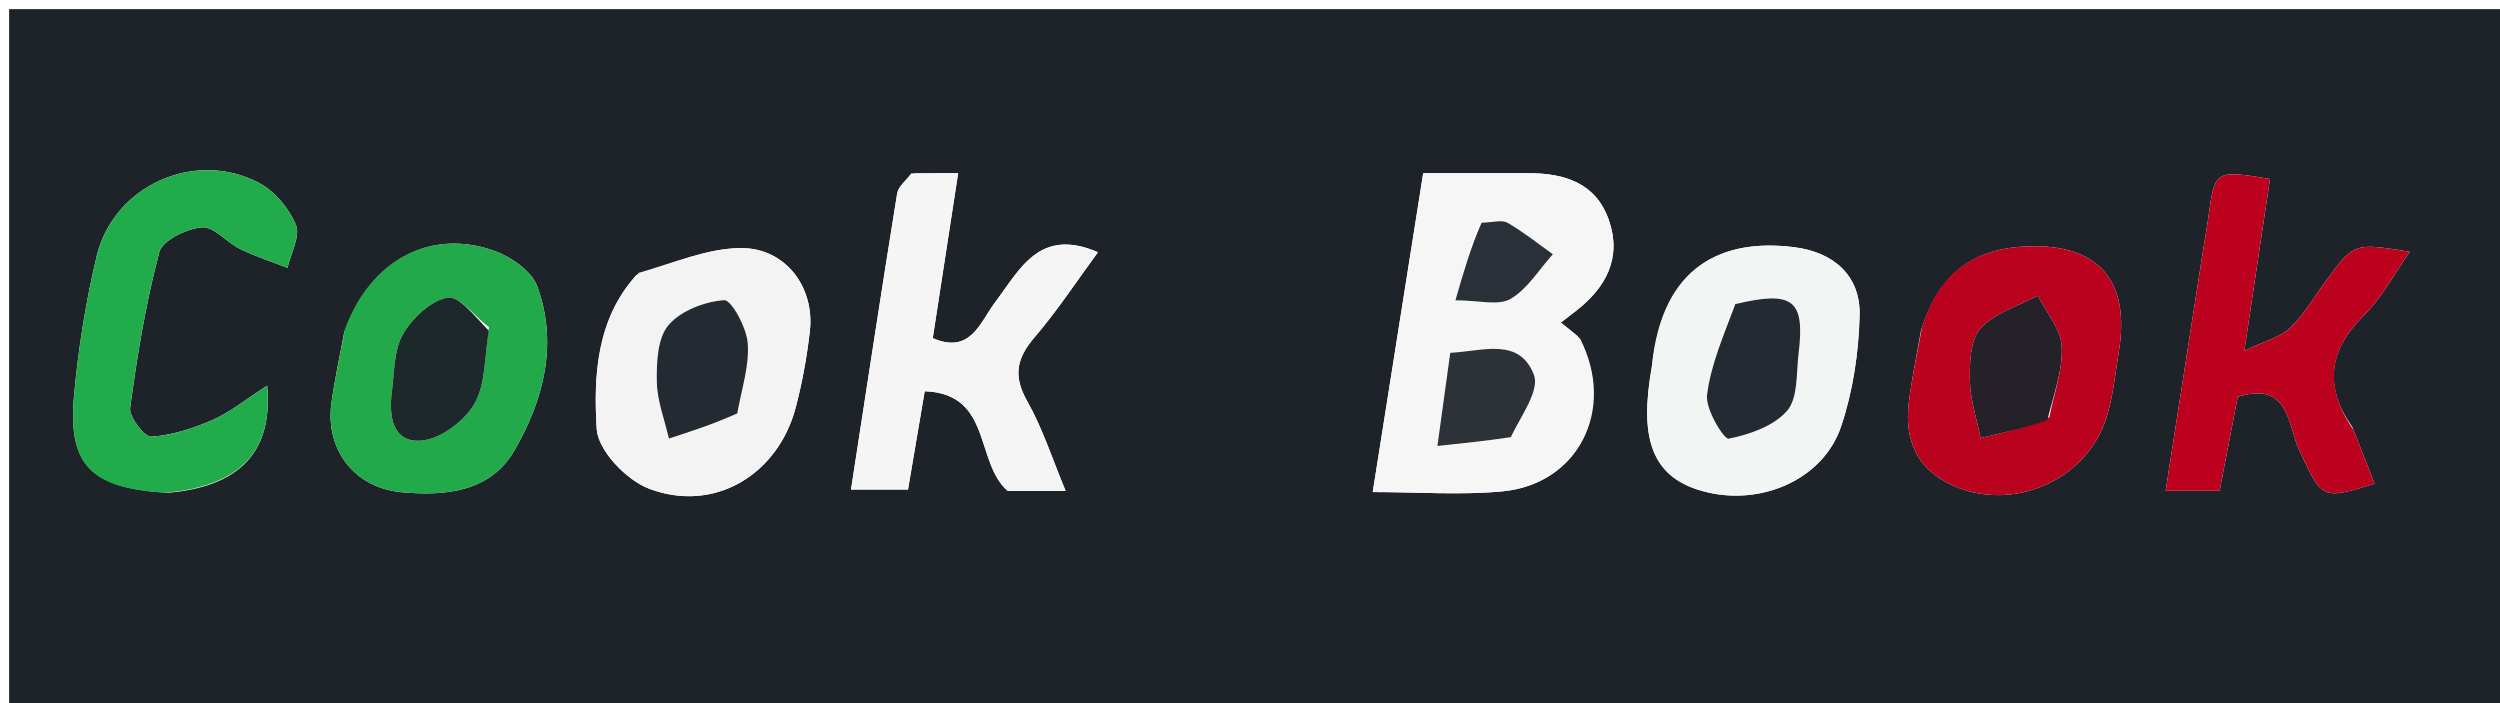
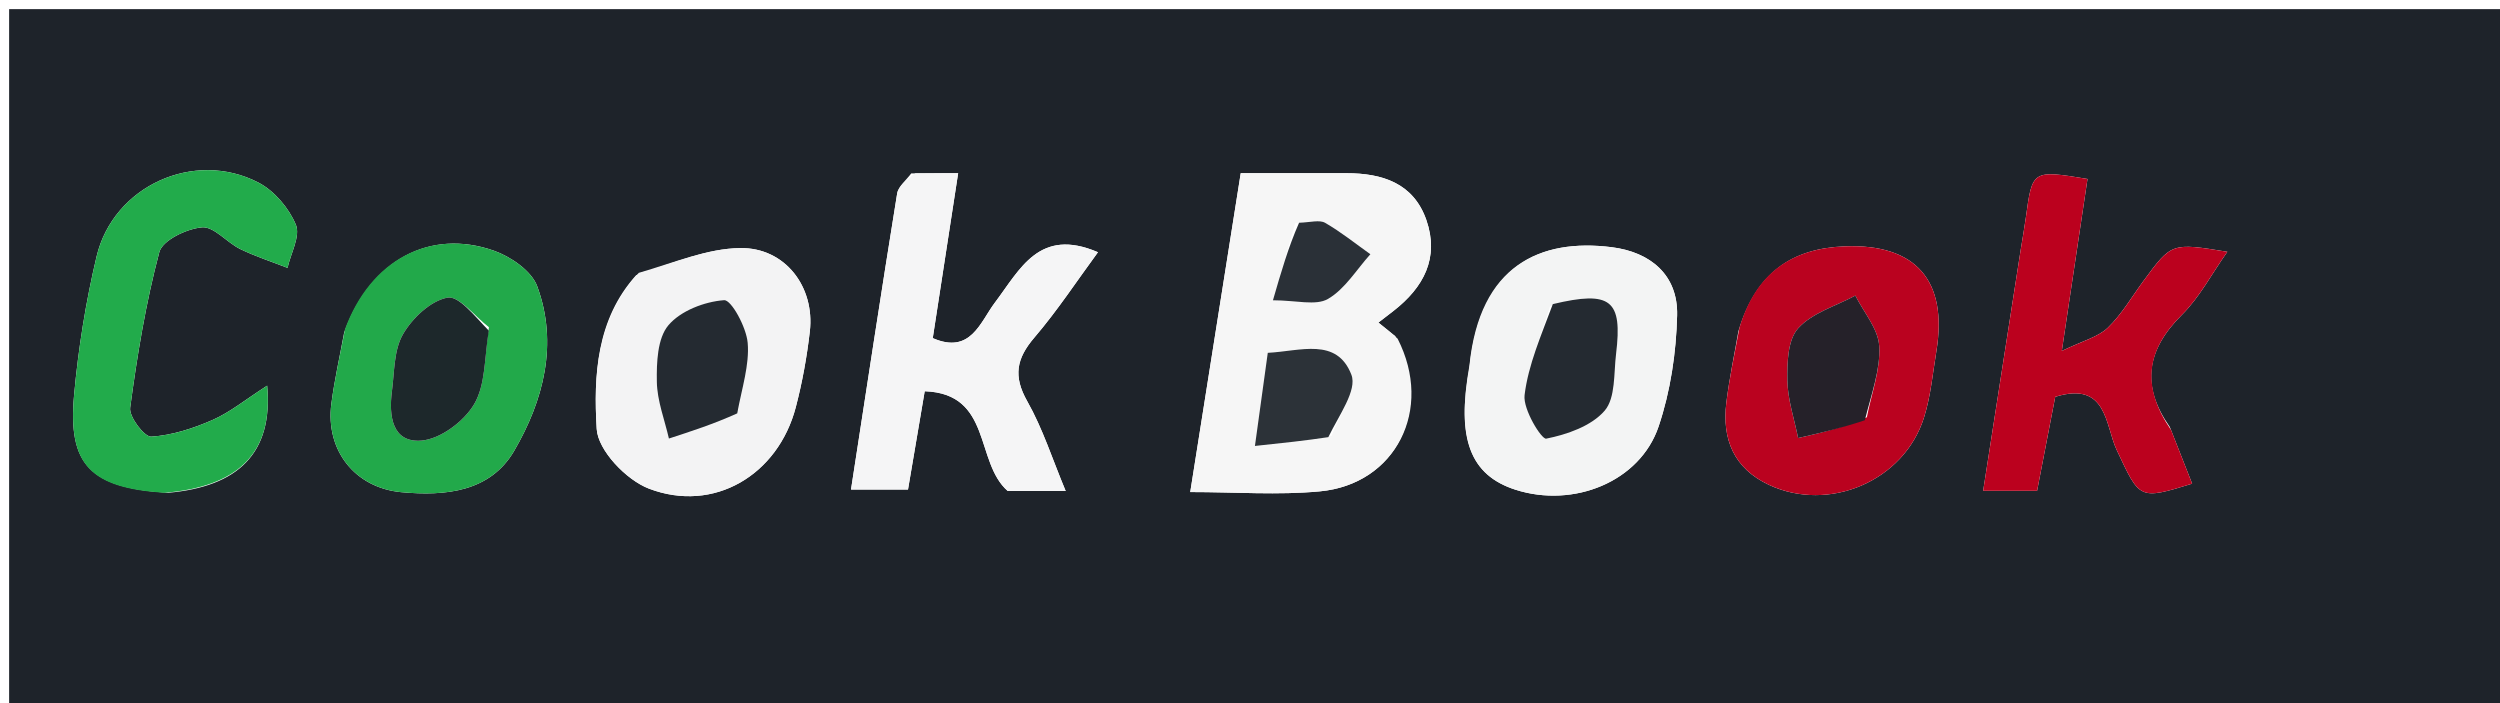
<svg xmlns="http://www.w3.org/2000/svg" version="1.1" id="Layer_1" x="0px" y="0px" width="100%" viewBox="0 0 274 77" enable-background="new 0 0 274 77" xml:space="preserve">
-   <path fill="#1E232A" opacity="1" stroke="none" d=" M193,78   C128.667,78 64.833,78 1,78   C1,52.333 1,26.667 1,1   C92.333,1 183.667,1 275,1   C275,26.667 275,52.333 275,78   C247.833,78 220.667,78 193,78  M172.925,36.837   C172.345,36.373 171.764,35.909 171.07,35.354   C171.695,34.871 172.216,34.473 172.733,34.07   C176.029,31.506 177.773,28.26 176.328,24.112   C174.92,20.068 171.491,18.986 167.569,18.983   C163.776,18.98 159.983,18.982 155.983,18.982   C154.123,30.73 152.319,42.128 150.45,53.93   C155.439,53.93 160.086,54.284 164.658,53.853   C172.956,53.07 177.159,44.916 172.925,36.837  M99.871,19.005   C99.339,19.737 98.457,20.413 98.328,21.211   C96.59,31.957 94.957,42.72 93.27,53.656   C95.53,53.656 97.56,53.656 99.517,53.656   C100.156,49.893 100.733,46.493 101.347,42.879   C108.759,43.146 106.821,50.65 110.45,53.814   C112.332,53.814 114.429,53.814 116.798,53.814   C115.346,50.34 114.288,46.98 112.589,43.983   C111.025,41.223 111.398,39.297 113.372,36.989   C115.901,34.031 118.05,30.748 120.336,27.643   C113.898,24.879 111.807,29.503 109.04,33.166   C107.43,35.297 106.389,38.877 102.23,37.059   C103.148,31.098 104.043,25.283 105.013,18.982   C103.328,18.982 102.032,18.982 99.871,19.005  M257.807,46.784   C254.65,42.299 255.241,38.365 259.137,34.505   C261.071,32.589 262.385,30.048 264.116,27.596   C258.005,26.598 258.007,26.599 254.935,30.774   C253.653,32.516 252.549,34.444 251.012,35.923   C249.948,36.946 248.282,37.344 245.975,38.463   C247.053,31.243 247.924,25.418 248.791,19.614   C242.738,18.615 242.743,18.616 242.028,23.873   C241.872,25.024 241.656,26.168 241.477,27.317   C240.11,36.081 238.746,44.845 237.353,53.79   C239.791,53.79 241.41,53.79 243.266,53.79   C243.949,50.251 244.602,46.867 245.254,43.491   C250.964,41.716 250.718,46.612 251.987,49.311   C254.534,54.73 254.405,54.818 260.258,53.01   C259.532,51.159 258.815,49.329 257.807,46.784  M18.417,54.011   C26.024,53.356 29.97,49.719 29.28,42.269   C26.891,43.803 25.212,45.189 23.294,46.03   C21.172,46.961 18.852,47.714 16.575,47.857   C15.83,47.904 14.133,45.688 14.266,44.694   C15.039,38.957 15.978,33.209 17.465,27.625   C17.808,26.336 20.456,25.065 22.141,24.919   C23.45,24.806 24.854,26.575 26.321,27.292   C27.99,28.106 29.777,28.68 31.512,29.358   C31.873,27.759 32.943,25.864 32.428,24.631   C31.667,22.811 30.063,20.91 28.32,20.008   C21.269,16.359 12.421,20.386 10.584,28.112   C9.399,33.095 8.581,38.209 8.118,43.311   C7.425,50.933 9.872,53.484 18.417,54.011  M69.724,30.157   C65.35,35.005 65.05,41.177 65.398,47.011   C65.538,49.364 68.638,52.602 71.114,53.551   C78.231,56.277 85.278,52.064 87.222,44.62   C87.932,41.901 88.439,39.106 88.759,36.313   C89.317,31.45 86.062,27.125 81.131,27.189   C77.509,27.237 73.907,28.776 69.724,30.157  M181.035,40.416   C179.612,48.078 181.135,52.076 186.085,53.67   C192.458,55.722 199.743,52.797 201.785,46.739   C203.085,42.882 203.711,38.655 203.813,34.574   C203.924,30.139 200.895,27.627 196.639,27.092   C188.835,26.112 182.174,29.04 181.035,40.416  M37.72,36.438   C37.244,39.039 36.658,41.627 36.316,44.246   C35.651,49.349 38.9,53.465 43.988,53.944   C48.811,54.397 53.736,53.907 56.358,49.406   C59.561,43.907 61.204,37.683 58.88,31.38   C58.257,29.69 55.972,28.119 54.11,27.468   C47.124,25.028 40.599,28.487 37.72,36.438  M210.528,36.301   C210.079,38.91 209.527,41.507 209.206,44.132   C208.715,48.14 210.036,51.337 213.86,53.133   C220.439,56.224 228.668,52.728 230.865,45.78   C231.607,43.432 231.829,40.915 232.232,38.466   C233.497,30.755 229.96,26.703 222.192,27   C216.444,27.219 212.452,29.852 210.528,36.301  z" />
-   <path fill="#F6F6F6" opacity="1" stroke="none" d=" M173.179,37.119   C177.159,44.916 172.956,53.07 164.658,53.853   C160.086,54.284 155.439,53.93 150.45,53.93   C152.319,42.128 154.123,30.73 155.983,18.982   C159.983,18.982 163.776,18.98 167.569,18.983   C171.491,18.986 174.92,20.068 176.328,24.112   C177.773,28.26 176.029,31.506 172.733,34.07   C172.216,34.473 171.695,34.871 171.07,35.354   C171.764,35.909 172.345,36.373 173.179,37.119  M165.95,47.756   C166.752,45.498 168.768,42.771 168.114,41.073   C166.518,36.934 162.506,38.493 158.948,38.669   C158.487,42.008 158.056,45.135 157.54,48.877   C160.722,48.541 162.971,48.303 165.95,47.756  M161.959,24.451   C161.184,27.132 160.409,29.814 159.514,32.912   C162.069,32.912 164.217,33.537 165.551,32.761   C167.417,31.676 168.675,29.546 170.194,27.864   C168.552,26.697 166.972,25.424 165.236,24.423   C164.62,24.067 163.623,24.372 161.959,24.451  z" />
+   <path fill="#1E232A" opacity="1" stroke="none" d=" M193,78   C128.667,78 64.833,78 1,78   C1,52.333 1,26.667 1,1   C92.333,1 183.667,1 275,1   C275,26.667 275,52.333 275,78   C247.833,78 220.667,78 193,78  M152.925,36.837   C152.345,36.373 151.764,35.909 151.07,35.354   C151.695,34.871 152.216,34.473 152.733,34.07   C156.029,31.506 157.773,28.26 156.328,24.112   C154.92,20.068 151.491,18.986 147.569,18.983   C143.776,18.98 139.983,18.982 135.984,18.982   C134.123,30.73 132.319,42.128 130.45,53.93   C135.439,53.93 140.086,54.284 144.658,53.853   C152.956,53.07 157.159,44.916 152.925,36.837  M99.871,19.005   C99.339,19.737 98.457,20.413 98.328,21.211   C96.59,31.957 94.957,42.72 93.27,53.656   C95.53,53.656 97.56,53.656 99.517,53.656   C100.156,49.893 100.733,46.493 101.347,42.879   C108.759,43.146 106.821,50.65 110.45,53.814   C112.332,53.814 114.429,53.814 116.798,53.814   C115.346,50.34 114.288,46.98 112.589,43.983   C111.025,41.223 111.398,39.297 113.372,36.989   C115.901,34.031 118.05,30.748 120.336,27.643   C113.898,24.879 111.807,29.503 109.04,33.166   C107.43,35.297 106.389,38.877 102.23,37.059   C103.148,31.098 104.043,25.283 105.013,18.982   C103.328,18.982 102.032,18.982 99.871,19.005  M237.807,46.784   C234.65,42.299 235.241,38.365 239.137,34.505   C241.071,32.589 242.385,30.048 244.117,27.596   C238.005,26.598 238.007,26.599 234.935,30.774   C233.653,32.516 232.549,34.444 231.012,35.923   C229.948,36.946 228.282,37.344 225.975,38.463   C227.054,31.242 227.924,25.418 228.791,19.614   C222.738,18.615 222.743,18.616 222.028,23.873   C221.872,25.024 221.656,26.168 221.477,27.317   C220.11,36.08 218.746,44.845 217.353,53.79   C219.789,53.79 221.409,53.79 223.266,53.79   C223.949,50.251 224.602,46.867 225.254,43.491   C230.964,41.716 230.718,46.612 231.986,49.311   C234.534,54.729 234.405,54.818 240.258,53.01   C239.532,51.159 238.815,49.329 237.807,46.784  M18.417,54.011   C26.024,53.356 29.97,49.719 29.28,42.269   C26.891,43.803 25.212,45.189 23.294,46.03   C21.172,46.961 18.852,47.714 16.575,47.857   C15.83,47.904 14.133,45.688 14.266,44.694   C15.039,38.957 15.978,33.209 17.465,27.625   C17.808,26.336 20.456,25.065 22.141,24.919   C23.45,24.806 24.854,26.575 26.321,27.292   C27.99,28.106 29.777,28.68 31.512,29.358   C31.873,27.759 32.943,25.864 32.428,24.631   C31.667,22.811 30.063,20.91 28.32,20.008   C21.269,16.359 12.421,20.386 10.584,28.112   C9.399,33.095 8.581,38.209 8.118,43.311   C7.425,50.933 9.872,53.484 18.417,54.011  M69.724,30.157   C65.35,35.005 65.05,41.177 65.398,47.011   C65.538,49.364 68.638,52.602 71.114,53.551   C78.231,56.277 85.278,52.064 87.222,44.62   C87.932,41.901 88.439,39.106 88.759,36.313   C89.317,31.45 86.062,27.125 81.131,27.189   C77.509,27.237 73.907,28.776 69.724,30.157  M161.035,40.416   C159.612,48.078 161.135,52.076 166.085,53.67   C172.458,55.722 179.743,52.797 181.785,46.739   C183.085,42.882 183.711,38.655 183.813,34.574   C183.924,30.139 180.895,27.627 176.639,27.092   C168.835,26.112 162.174,29.04 161.035,40.416  M37.72,36.438   C37.244,39.039 36.658,41.627 36.316,44.246   C35.651,49.349 38.9,53.465 43.988,53.944   C48.811,54.397 53.736,53.907 56.358,49.406   C59.561,43.907 61.204,37.683 58.88,31.38   C58.257,29.69 55.972,28.119 54.11,27.468   C47.124,25.028 40.599,28.487 37.72,36.438  M190.528,36.301   C190.079,38.91 189.527,41.507 189.206,44.132   C188.715,48.14 190.036,51.337 193.86,53.133   C200.439,56.224 208.668,52.728 210.865,45.78   C211.607,43.432 211.83,40.915 212.232,38.466   C213.497,30.755 209.96,26.703 202.192,27   C196.444,27.219 192.452,29.852 190.528,36.301  z" />
+   <path fill="#F6F6F6" opacity="1" stroke="none" d=" M153.179,37.119   C157.159,44.916 152.956,53.07 144.658,53.853   C140.086,54.284 135.439,53.93 130.45,53.93   C132.319,42.128 134.123,30.73 135.984,18.982   C139.983,18.982 143.776,18.98 147.569,18.983   C151.491,18.986 154.92,20.068 156.328,24.112   C157.773,28.26 156.029,31.506 152.733,34.07   C152.216,34.473 151.695,34.871 151.07,35.354   C151.764,35.909 152.345,36.373 153.179,37.119  M145.95,47.756   C146.752,45.498 148.768,42.771 148.114,41.073   C146.518,36.934 142.506,38.493 138.948,38.669   C138.487,42.008 138.056,45.135 137.54,48.877   C140.722,48.541 142.971,48.303 145.95,47.756  M141.959,24.451   C141.184,27.132 140.409,29.814 139.514,32.912   C142.069,32.912 144.217,33.537 145.551,32.761   C147.417,31.676 148.675,29.546 150.194,27.864   C148.552,26.697 146.972,25.424 145.236,24.423   C144.62,24.067 143.623,24.372 141.959,24.451  z" />
  <path fill="#F5F5F6" opacity="1" stroke="none" d=" M100.304,18.993   C102.032,18.982 103.328,18.982 105.013,18.982   C104.043,25.283 103.148,31.098 102.23,37.059   C106.389,38.877 107.43,35.297 109.04,33.166   C111.807,29.503 113.898,24.879 120.336,27.643   C118.05,30.748 115.901,34.031 113.372,36.989   C111.398,39.297 111.025,41.223 112.589,43.983   C114.288,46.98 115.346,50.34 116.798,53.814   C114.429,53.814 112.332,53.814 110.45,53.814   C106.821,50.65 108.759,43.146 101.347,42.879   C100.733,46.493 100.156,49.893 99.517,53.656   C97.56,53.656 95.53,53.656 93.27,53.656   C94.957,42.72 96.59,31.957 98.328,21.211   C98.457,20.413 99.339,19.737 100.304,18.993  z" />
-   <path fill="#BB011E" opacity="1" stroke="none" d=" M257.952,47.142   C258.815,49.329 259.532,51.159 260.258,53.01   C254.405,54.818 254.534,54.73 251.987,49.311   C250.718,46.612 250.964,41.716 245.254,43.491   C244.602,46.867 243.949,50.251 243.266,53.79   C241.41,53.79 239.791,53.79 237.353,53.79   C238.746,44.845 240.11,36.081 241.477,27.317   C241.656,26.168 241.872,25.024 242.028,23.873   C242.743,18.616 242.738,18.615 248.791,19.614   C247.924,25.418 247.053,31.243 245.975,38.463   C248.282,37.344 249.948,36.946 251.012,35.923   C252.549,34.444 253.653,32.516 254.935,30.774   C258.007,26.599 258.005,26.598 264.116,27.596   C262.385,30.048 261.071,32.589 259.137,34.505   C255.241,38.365 254.65,42.299 257.952,47.142  z" />
+   <path fill="#BB011E" opacity="1" stroke="none" d=" M237.952,47.142   C238.815,49.329 239.532,51.159 240.258,53.01   C234.405,54.818 234.534,54.729 231.986,49.311   C230.718,46.612 230.964,41.716 225.254,43.491   C224.602,46.867 223.949,50.251 223.266,53.79   C221.409,53.79 219.789,53.79 217.353,53.79   C218.746,44.845 220.11,36.08 221.477,27.317   C221.656,26.168 221.872,25.024 222.028,23.873   C222.743,18.616 222.738,18.615 228.791,19.614   C227.924,25.418 227.054,31.242 225.975,38.463   C228.282,37.344 229.948,36.946 231.012,35.923   C232.549,34.444 233.653,32.516 234.935,30.774   C238.007,26.599 238.005,26.598 244.117,27.596   C242.385,30.048 241.071,32.589 239.137,34.505   C235.241,38.365 234.65,42.299 237.952,47.142  z" />
  <path fill="#22AB4B" opacity="1" stroke="none" d=" M17.994,54.012   C9.872,53.484 7.425,50.933 8.118,43.311   C8.581,38.209 9.399,33.095 10.584,28.112   C12.421,20.386 21.269,16.359 28.32,20.008   C30.063,20.91 31.667,22.811 32.428,24.631   C32.943,25.864 31.873,27.759 31.512,29.358   C29.777,28.68 27.99,28.106 26.321,27.292   C24.854,26.575 23.45,24.806 22.141,24.919   C20.456,25.065 17.808,26.336 17.465,27.625   C15.978,33.209 15.039,38.957 14.266,44.694   C14.133,45.688 15.83,47.904 16.575,47.857   C18.852,47.714 21.172,46.961 23.294,46.03   C25.212,45.189 26.891,43.803 29.28,42.269   C29.97,49.719 26.024,53.356 17.994,54.012  z" />
  <path fill="#F3F3F4" opacity="1" stroke="none" d=" M70.01,29.904   C73.907,28.776 77.509,27.237 81.131,27.189   C86.062,27.125 89.317,31.45 88.759,36.313   C88.439,39.106 87.932,41.901 87.222,44.62   C85.278,52.064 78.231,56.277 71.114,53.551   C68.638,52.602 65.538,49.364 65.398,47.011   C65.05,41.177 65.35,35.005 70.01,29.904  M80.939,44.93   C81.325,42.473 82.154,39.979 81.947,37.573   C81.8,35.861 80.153,32.84 79.36,32.899   C77.214,33.058 74.591,34.063 73.252,35.654   C72.046,37.087 71.954,39.746 71.99,41.854   C72.026,43.931 72.839,45.995 73.312,48.064   C75.762,47.269 78.213,46.474 80.939,44.93  z" />
-   <path fill="#F3F4F4" opacity="1" stroke="none" d=" M181.058,39.997   C182.174,29.04 188.835,26.112 196.639,27.092   C200.895,27.627 203.924,30.139 203.813,34.574   C203.711,38.655 203.085,42.882 201.785,46.739   C199.743,52.797 192.458,55.722 186.085,53.67   C181.135,52.076 179.612,48.078 181.058,39.997  M189.889,33.566   C188.896,36.806 187.492,39.997 187.092,43.309   C186.903,44.866 188.953,48.18 189.463,48.078   C191.76,47.618 194.424,46.695 195.873,45.009   C197.077,43.606 196.861,40.919 197.122,38.782   C197.84,32.883 196.563,31.813 189.889,33.566  z" />
+   <path fill="#F3F4F4" opacity="1" stroke="none" d=" M161.058,39.997   C162.174,29.04 168.835,26.112 176.639,27.092   C180.895,27.627 183.924,30.139 183.813,34.574   C183.711,38.655 183.085,42.882 181.785,46.739   C179.743,52.797 172.458,55.722 166.085,53.67   C161.135,52.076 159.612,48.078 161.058,39.997  M169.889,33.566   C168.896,36.806 167.492,39.997 167.092,43.309   C166.904,44.866 168.953,48.18 169.463,48.078   C171.76,47.618 174.424,46.695 175.873,45.009   C177.077,43.606 176.861,40.919 177.122,38.782   C177.84,32.883 176.563,31.813 169.889,33.566  z" />
  <path fill="#22A94A" opacity="1" stroke="none" d=" M37.818,36.051   C40.599,28.487 47.124,25.028 54.11,27.468   C55.972,28.119 58.257,29.69 58.88,31.38   C61.204,37.683 59.561,43.907 56.358,49.406   C53.736,53.907 48.811,54.397 43.988,53.944   C38.9,53.465 35.651,49.349 36.316,44.246   C36.658,41.627 37.244,39.039 37.818,36.051  M53.584,35.86   C52.05,34.691 50.297,32.38 49.033,32.622   C47.18,32.977 45.182,34.873 44.164,36.641   C43.16,38.384 43.233,40.776 42.954,42.899   C42.603,45.569 42.972,48.558 46.208,48.287   C48.283,48.113 50.862,46.175 51.97,44.294   C53.225,42.162 53.089,39.211 53.584,35.86  z" />
-   <path fill="#BA021F" opacity="1" stroke="none" d=" M210.644,35.918   C212.452,29.852 216.444,27.219 222.192,27   C229.96,26.703 233.497,30.755 232.232,38.466   C231.829,40.915 231.607,43.432 230.865,45.78   C228.668,52.728 220.439,56.224 213.86,53.133   C210.036,51.337 208.715,48.14 209.206,44.132   C209.527,41.507 210.079,38.91 210.644,35.918  M224.61,45.732   C225.114,43.134 226.105,40.508 225.962,37.945   C225.856,36.053 224.27,34.243 223.344,32.397   C221.204,33.548 218.608,34.288 217.075,35.987   C215.938,37.247 215.861,39.759 215.897,41.702   C215.936,43.811 216.653,45.906 217.075,48.007   C219.436,47.467 221.798,46.927 224.61,45.732  z" />
-   <path fill="#2C3238" opacity="1" stroke="none" d=" M165.585,47.911   C162.971,48.303 160.722,48.541 157.54,48.877   C158.056,45.135 158.487,42.008 158.948,38.669   C162.506,38.493 166.518,36.934 168.114,41.073   C168.768,42.771 166.752,45.498 165.585,47.911  z" />
-   <path fill="#2A3037" opacity="1" stroke="none" d=" M162.379,24.413   C163.623,24.372 164.62,24.067 165.236,24.423   C166.972,25.424 168.552,26.697 170.194,27.864   C168.675,29.546 167.417,31.676 165.551,32.761   C164.217,33.537 162.069,32.912 159.514,32.912   C160.409,29.814 161.184,27.132 162.379,24.413  z" />
+   <path fill="#BA021F" opacity="1" stroke="none" d=" M190.644,35.918   C192.452,29.852 196.444,27.219 202.192,27   C209.96,26.703 213.497,30.755 212.232,38.466   C211.83,40.915 211.607,43.432 210.865,45.78   C208.668,52.728 200.439,56.224 193.86,53.133   C190.036,51.337 188.715,48.14 189.206,44.132   C189.527,41.507 190.079,38.91 190.644,35.918  M204.61,45.732   C205.114,43.134 206.105,40.508 205.962,37.945   C205.856,36.053 204.27,34.243 203.344,32.397   C201.204,33.548 198.608,34.288 197.075,35.987   C195.938,37.247 195.861,39.759 195.897,41.702   C195.936,43.811 196.653,45.906 197.075,48.007   C199.436,47.467 201.798,46.927 204.61,45.732  z" />
+   <path fill="#2C3238" opacity="1" stroke="none" d=" M145.585,47.911   C142.971,48.303 140.722,48.541 137.54,48.877   C138.056,45.135 138.487,42.008 138.948,38.669   C142.506,38.493 146.518,36.934 148.114,41.073   C148.768,42.771 146.752,45.498 145.585,47.911  z" />
+   <path fill="#2A3037" opacity="1" stroke="none" d=" M142.379,24.413   C143.623,24.372 144.62,24.067 145.236,24.423   C146.972,25.424 148.552,26.697 150.194,27.864   C148.675,29.546 147.417,31.676 145.551,32.761   C144.217,33.537 142.069,32.912 139.514,32.912   C140.409,29.814 141.184,27.132 142.379,24.413  z" />
  <path fill="#242A31" opacity="1" stroke="none" d=" M80.801,45.304   C78.213,46.474 75.762,47.269 73.312,48.064   C72.839,45.995 72.026,43.931 71.99,41.854   C71.954,39.746 72.046,37.087 73.252,35.654   C74.591,34.063 77.214,33.058 79.36,32.899   C80.153,32.84 81.8,35.861 81.947,37.573   C82.154,39.979 81.325,42.473 80.801,45.304  z" />
-   <path fill="#242A31" opacity="1" stroke="none" d=" M190.19,33.33   C196.563,31.813 197.84,32.883 197.122,38.782   C196.861,40.919 197.077,43.606 195.873,45.009   C194.424,46.695 191.76,47.618 189.463,48.078   C188.953,48.18 186.903,44.866 187.092,43.309   C187.492,39.997 188.896,36.806 190.19,33.33  z" />
+   <path fill="#242A31" opacity="1" stroke="none" d=" M170.19,33.33   C176.563,31.813 177.84,32.883 177.122,38.782   C176.861,40.919 177.077,43.606 175.873,45.009   C174.424,46.695 171.76,47.618 169.463,48.078   C168.953,48.18 166.904,44.866 167.092,43.309   C167.492,39.997 168.896,36.806 170.19,33.33  z" />
  <path fill="#1D282B" opacity="1" stroke="none" d=" M53.57,36.238   C53.089,39.211 53.225,42.162 51.97,44.294   C50.862,46.175 48.283,48.113 46.208,48.287   C42.972,48.558 42.603,45.569 42.954,42.899   C43.233,40.776 43.16,38.384 44.164,36.641   C45.182,34.873 47.18,32.977 49.033,32.622   C50.297,32.38 52.05,34.691 53.57,36.238  z" />
-   <path fill="#252129" opacity="1" stroke="none" d=" M224.385,46.06   C221.798,46.927 219.436,47.467 217.075,48.007   C216.653,45.906 215.936,43.811 215.897,41.702   C215.861,39.759 215.938,37.247 217.075,35.987   C218.608,34.288 221.204,33.548 223.344,32.397   C224.27,34.243 225.856,36.053 225.962,37.945   C226.105,40.508 225.114,43.134 224.385,46.06  z" />
+   <path fill="#252129" opacity="1" stroke="none" d=" M204.385,46.06   C201.798,46.927 199.436,47.467 197.075,48.007   C196.653,45.906 195.936,43.811 195.897,41.702   C195.861,39.759 195.938,37.247 197.075,35.987   C198.608,34.288 201.204,33.548 203.344,32.397   C204.27,34.243 205.856,36.053 205.962,37.945   C206.105,40.508 205.114,43.134 204.385,46.06  z" />
</svg>
